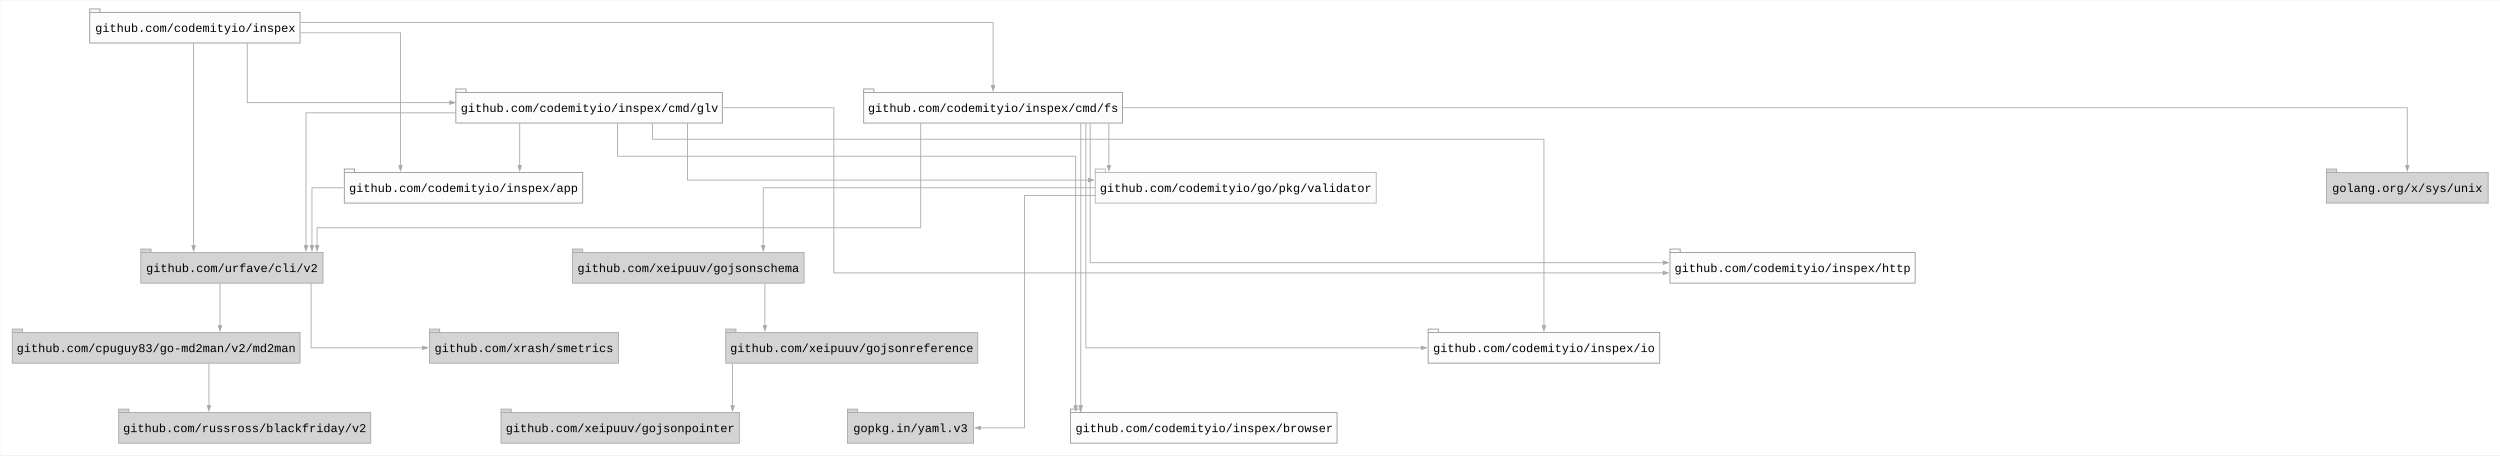
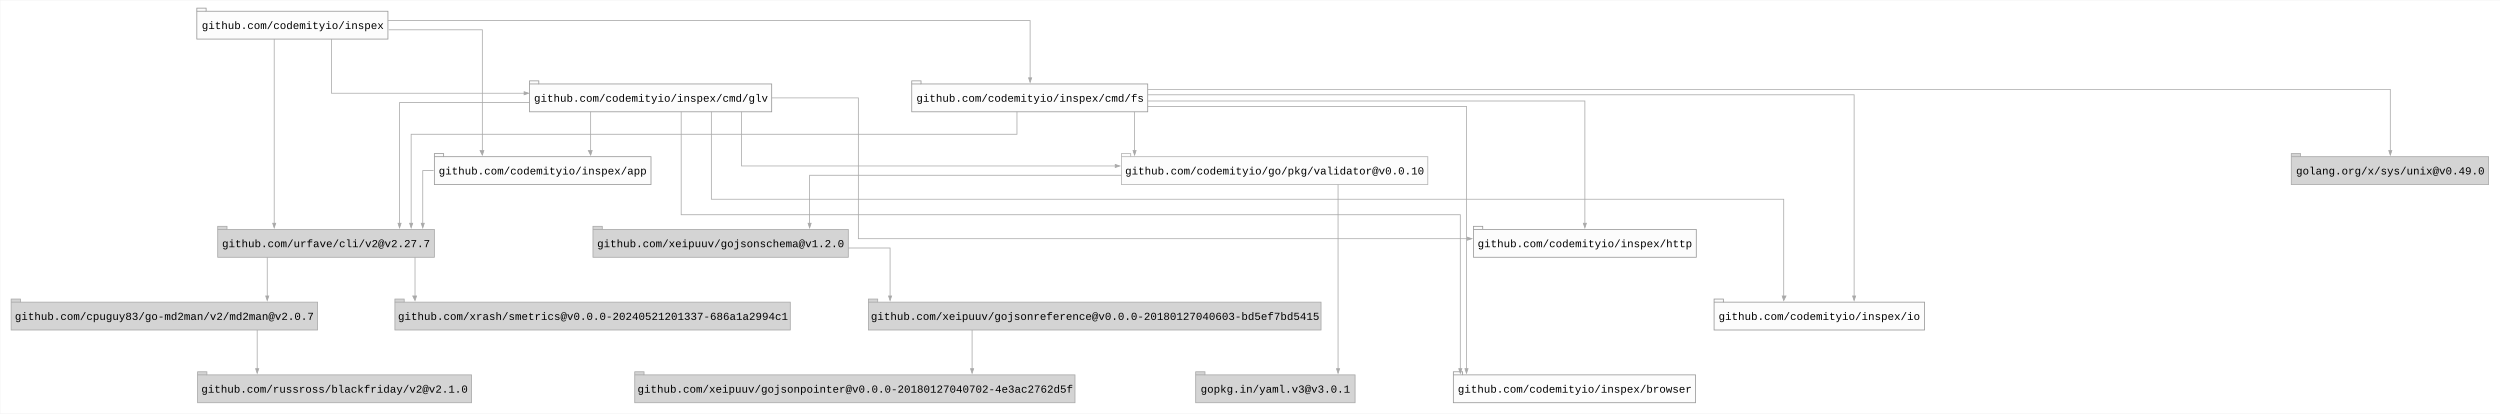
- <svg xmlns="http://www.w3.org/2000/svg" width="2936pt" height="535pt" viewBox="0.00 0.00 2936.30 534.80">
+ <svg xmlns="http://www.w3.org/2000/svg" width="3231pt" height="535pt" viewBox="0.00 0.00 3231.18 534.80">
  <g id="graph0" class="graph" transform="scale(1 1) rotate(0) translate(14.4 520.4)">
-     <polygon fill="white" stroke="none" points="-14,14 -14,-520 2922,-520 2922,14 -14,14" />
+     <polygon fill="white" stroke="none" points="-14,14 -14,-520 3217,-520 3217,14 -14,14" />
    <g id="node1" class="node">
-       <polygon fill="#fcfcfc" stroke="#b0b0b0" points="1602,-318 1284,-318 1284,-322 1272,-322 1272,-282 1602,-282 1602,-318" />
-       <polyline fill="none" stroke="#b0b0b0" points="1272,-318 1284,-318" />
-       <text text-anchor="middle" x="1437" y="-295" font-family="Courier New" font-size="14.00">github.com/codemityio/go/pkg/validator</text>
+       <polygon fill="#fcfcfc" stroke="#b0b0b0" points="1831,-318 1447,-318 1447,-322 1435,-322 1435,-282 1831,-282 1831,-318" />
+       <polyline fill="none" stroke="#b0b0b0" points="1435,-318 1447,-318" />
+       <text text-anchor="middle" x="1633" y="-295" font-family="Courier New" font-size="14.00">github.com/codemityio/go/pkg/validator@v0.0.10</text>
    </g>
    <g id="node2" class="node">
-       <polygon fill="#d4d4d4" stroke="#a6a6a6" points="930,-224 670,-224 670,-228 658,-228 658,-188 930,-188 930,-224" />
-       <polyline fill="none" stroke="#a6a6a6" points="658,-224 670,-224" />
-       <text text-anchor="middle" x="794" y="-201" font-family="Courier New" font-size="14.00">github.com/xeipuuv/gojsonschema</text>
+       <polygon fill="#d4d4d4" stroke="#a6a6a6" points="1082,-224 764,-224 764,-228 752,-228 752,-188 1082,-188 1082,-224" />
+       <polyline fill="none" stroke="#a6a6a6" points="752,-224 764,-224" />
+       <text text-anchor="middle" x="917" y="-201" font-family="Courier New" font-size="14.00">github.com/xeipuuv/gojsonschema@v1.2.0</text>
    </g>
    <g id="edge1" class="edge">
-       <path fill="none" stroke="#a8a8a8" d="M1272,-300C1108,-300 882,-300 882,-300 882,-300 882,-232 882,-232" />
-       <polygon fill="#a8a8a8" stroke="#a8a8a8" points="884,-232 882,-226 880,-232 884,-232" />
+       <path fill="none" stroke="#a8a8a8" d="M1435,-294C1260,-294 1032,-294 1032,-294 1032,-294 1032,-232 1032,-232" />
+       <polygon fill="#a8a8a8" stroke="#a8a8a8" points="1034,-232 1032,-226 1030,-232 1034,-232" />
    </g>
    <g id="node3" class="node">
-       <polygon fill="#d4d4d4" stroke="#a6a6a6" points="1129,-36 993,-36 993,-40 981,-40 981,0 1129,0 1129,-36" />
-       <polyline fill="none" stroke="#a6a6a6" points="981,-36 993,-36" />
-       <text text-anchor="middle" x="1055" y="-13" font-family="Courier New" font-size="14.00">gopkg.in/yaml.v3</text>
+       <polygon fill="#d4d4d4" stroke="#a6a6a6" points="1737,-36 1543,-36 1543,-40 1531,-40 1531,0 1737,0 1737,-36" />
+       <polyline fill="none" stroke="#a6a6a6" points="1531,-36 1543,-36" />
+       <text text-anchor="middle" x="1634" y="-13" font-family="Courier New" font-size="14.00">gopkg.in/yaml.v3@v3.0.1</text>
    </g>
    <g id="edge2" class="edge">
-       <path fill="none" stroke="#a8a8a8" d="M1272,-291C1226,-291 1189,-291 1189,-291 1189,-291 1189,-18 1189,-18 1189,-18 1137,-18 1137,-18" />
-       <polygon fill="#a8a8a8" stroke="#a8a8a8" points="1137,-16 1131,-18 1137,-20 1137,-16" />
+       <path fill="none" stroke="#a8a8a8" d="M1715,-282C1715,-282 1715,-44 1715,-44" />
+       <polygon fill="#a8a8a8" stroke="#a8a8a8" points="1717,-44 1715,-38 1713,-44 1717,-44" />
    </g>
    <g id="node17" class="node">
-       <polygon fill="#d4d4d4" stroke="#a6a6a6" points="1134,-130 850,-130 850,-134 838,-134 838,-94 1134,-94 1134,-130" />
-       <polyline fill="none" stroke="#a6a6a6" points="838,-130 850,-130" />
-       <text text-anchor="middle" x="986" y="-107" font-family="Courier New" font-size="14.00">github.com/xeipuuv/gojsonreference</text>
+       <polygon fill="#d4d4d4" stroke="#a6a6a6" points="1693,-130 1120,-130 1120,-134 1108,-134 1108,-94 1693,-94 1693,-130" />
+       <polyline fill="none" stroke="#a6a6a6" points="1108,-130 1120,-130" />
+       <text text-anchor="middle" x="1401" y="-107" font-family="Courier New" font-size="14.00">github.com/xeipuuv/gojsonreference@v0.0.0-20180127040603-bd5ef7bd5415</text>
    </g>
    <g id="edge24" class="edge">
-       <path fill="none" stroke="#a8a8a8" d="M884,-188C884,-188 884,-138 884,-138" />
-       <polygon fill="#a8a8a8" stroke="#a8a8a8" points="886,-138 884,-132 882,-138 886,-138" />
+       <path fill="none" stroke="#a8a8a8" d="M1082,-200C1113,-200 1136,-200 1136,-200 1136,-200 1136,-138 1136,-138" />
+       <polygon fill="#a8a8a8" stroke="#a8a8a8" points="1138,-138 1136,-132 1134,-138 1138,-138" />
    </g>
    <g id="node4" class="node">
-       <polygon fill="#fcfcfc" stroke="#949494" points="338,-506 103,-506 103,-510 91,-510 91,-470 338,-470 338,-506" />
-       <polyline fill="none" stroke="#949494" points="91,-506 103,-506" />
-       <text text-anchor="middle" x="215" y="-483" font-family="Courier New" font-size="14.00">github.com/codemityio/inspex</text>
+       <polygon fill="#fcfcfc" stroke="#949494" points="487,-506 252,-506 252,-510 240,-510 240,-470 487,-470 487,-506" />
+       <polyline fill="none" stroke="#949494" points="240,-506 252,-506" />
+       <text text-anchor="middle" x="364" y="-483" font-family="Courier New" font-size="14.00">github.com/codemityio/inspex</text>
    </g>
    <g id="node5" class="node">
-       <polygon fill="#fcfcfc" stroke="#949494" points="1304,-412 1012,-412 1012,-416 1000,-416 1000,-376 1304,-376 1304,-412" />
-       <polyline fill="none" stroke="#949494" points="1000,-412 1012,-412" />
-       <text text-anchor="middle" x="1152" y="-389" font-family="Courier New" font-size="14.00">github.com/codemityio/inspex/cmd/fs</text>
+       <polygon fill="#fcfcfc" stroke="#949494" points="1469,-412 1176,-412 1176,-416 1164,-416 1164,-376 1469,-376 1469,-412" />
+       <polyline fill="none" stroke="#949494" points="1164,-412 1176,-412" />
+       <text text-anchor="middle" x="1317" y="-389" font-family="Courier New" font-size="14.00">github.com/codemityio/inspex/cmd/fs</text>
    </g>
    <g id="edge3" class="edge">
-       <path fill="none" stroke="#a8a8a8" d="M339,-494C593,-494 1152,-494 1152,-494 1152,-494 1152,-420 1152,-420" />
-       <polygon fill="#a8a8a8" stroke="#a8a8a8" points="1154,-420 1152,-414 1150,-420 1154,-420" />
+       <path fill="none" stroke="#a8a8a8" d="M487,-494C745,-494 1317,-494 1317,-494 1317,-494 1317,-420 1317,-420" />
+       <polygon fill="#a8a8a8" stroke="#a8a8a8" points="1319,-420 1317,-414 1315,-420 1319,-420" />
    </g>
    <g id="node6" class="node">
-       <polygon fill="#fcfcfc" stroke="#949494" points="834,-412 533,-412 533,-416 521,-416 521,-376 834,-376 834,-412" />
-       <polyline fill="none" stroke="#949494" points="521,-412 533,-412" />
-       <text text-anchor="middle" x="678" y="-389" font-family="Courier New" font-size="14.00">github.com/codemityio/inspex/cmd/glv</text>
+       <polygon fill="#fcfcfc" stroke="#949494" points="983,-412 682,-412 682,-416 670,-416 670,-376 983,-376 983,-412" />
+       <polyline fill="none" stroke="#949494" points="670,-412 682,-412" />
+       <text text-anchor="middle" x="827" y="-389" font-family="Courier New" font-size="14.00">github.com/codemityio/inspex/cmd/glv</text>
    </g>
    <g id="edge4" class="edge">
-       <path fill="none" stroke="#a8a8a8" d="M276,-470C276,-444 276,-400 276,-400 276,-400 514,-400 514,-400" />
-       <polygon fill="#a8a8a8" stroke="#a8a8a8" points="514,-402 520,-400 514,-398 514,-402" />
+       <path fill="none" stroke="#a8a8a8" d="M414,-470C414,-444 414,-400 414,-400 414,-400 663,-400 663,-400" />
+       <polygon fill="#a8a8a8" stroke="#a8a8a8" points="663,-402 669,-400 663,-398 663,-402" />
    </g>
    <g id="node7" class="node">
-       <polygon fill="#fcfcfc" stroke="#949494" points="670,-318 402,-318 402,-322 390,-322 390,-282 670,-282 670,-318" />
-       <polyline fill="none" stroke="#949494" points="390,-318 402,-318" />
-       <text text-anchor="middle" x="530" y="-295" font-family="Courier New" font-size="14.00">github.com/codemityio/inspex/app</text>
+       <polygon fill="#fcfcfc" stroke="#949494" points="827,-318 559,-318 559,-322 547,-322 547,-282 827,-282 827,-318" />
+       <polyline fill="none" stroke="#949494" points="547,-318 559,-318" />
+       <text text-anchor="middle" x="687" y="-295" font-family="Courier New" font-size="14.00">github.com/codemityio/inspex/app</text>
    </g>
    <g id="edge5" class="edge">
-       <path fill="none" stroke="#a8a8a8" d="M339,-482C398,-482 456,-482 456,-482 456,-482 456,-326 456,-326" />
-       <polygon fill="#a8a8a8" stroke="#a8a8a8" points="458,-326 456,-320 454,-326 458,-326" />
+       <path fill="none" stroke="#a8a8a8" d="M488,-482C548,-482 609,-482 609,-482 609,-482 609,-326 609,-326" />
+       <polygon fill="#a8a8a8" stroke="#a8a8a8" points="611,-326 609,-320 606,-326 611,-326" />
    </g>
    <g id="node8" class="node">
-       <polygon fill="#d4d4d4" stroke="#a6a6a6" points="365,-224 163,-224 163,-228 151,-228 151,-188 365,-188 365,-224" />
-       <polyline fill="none" stroke="#a6a6a6" points="151,-224 163,-224" />
-       <text text-anchor="middle" x="258" y="-201" font-family="Courier New" font-size="14.00">github.com/urfave/cli/v2</text>
+       <polygon fill="#d4d4d4" stroke="#a6a6a6" points="547,-224 279,-224 279,-228 267,-228 267,-188 547,-188 547,-224" />
+       <polyline fill="none" stroke="#a6a6a6" points="267,-224 279,-224" />
+       <text text-anchor="middle" x="407" y="-201" font-family="Courier New" font-size="14.00">github.com/urfave/cli/v2@v2.27.7</text>
    </g>
    <g id="edge6" class="edge">
-       <path fill="none" stroke="#a8a8a8" d="M213,-470C213,-470 213,-232 213,-232" />
-       <polygon fill="#a8a8a8" stroke="#a8a8a8" points="215,-232 213,-226 211,-232 215,-232" />
+       <path fill="none" stroke="#a8a8a8" d="M340,-470C340,-470 340,-232 340,-232" />
+       <polygon fill="#a8a8a8" stroke="#a8a8a8" points="342,-232 340,-226 338,-232 342,-232" />
    </g>
    <g id="edge7" class="edge">
-       <path fill="none" stroke="#a8a8a8" d="M1288,-376C1288,-376 1288,-326 1288,-326" />
-       <polygon fill="#a8a8a8" stroke="#a8a8a8" points="1290,-326 1288,-320 1286,-326 1290,-326" />
+       <path fill="none" stroke="#a8a8a8" d="M1452,-376C1452,-376 1452,-326 1452,-326" />
+       <polygon fill="#a8a8a8" stroke="#a8a8a8" points="1454,-326 1452,-320 1450,-326 1454,-326" />
    </g>
    <g id="edge11" class="edge">
-       <path fill="none" stroke="#a8a8a8" d="M1067,-376C1067,-337 1067,-253 1067,-253 1067,-253 358,-253 358,-253 358,-253 358,-232 358,-232" />
-       <polygon fill="#a8a8a8" stroke="#a8a8a8" points="360,-232 358,-226 356,-232 360,-232" />
+       <path fill="none" stroke="#a8a8a8" d="M1300,-376C1300,-363 1300,-347 1300,-347 1300,-347 517,-347 517,-347 517,-347 517,-232 517,-232" />
+       <polygon fill="#a8a8a8" stroke="#a8a8a8" points="519,-232 517,-226 515,-232 519,-232" />
    </g>
    <g id="node9" class="node">
-       <polygon fill="#fcfcfc" stroke="#949494" points="1556,-36 1255,-36 1255,-40 1243,-40 1243,0 1556,0 1556,-36" />
-       <polyline fill="none" stroke="#949494" points="1243,-36 1255,-36" />
-       <text text-anchor="middle" x="1400" y="-13" font-family="Courier New" font-size="14.00">github.com/codemityio/inspex/browser</text>
+       <polygon fill="#fcfcfc" stroke="#949494" points="2177,-36 1876,-36 1876,-40 1864,-40 1864,0 2177,0 2177,-36" />
+       <polyline fill="none" stroke="#949494" points="1864,-36 1876,-36" />
+       <text text-anchor="middle" x="2021" y="-13" font-family="Courier New" font-size="14.00">github.com/codemityio/inspex/browser</text>
    </g>
    <g id="edge8" class="edge">
-       <path fill="none" stroke="#a8a8a8" d="M1255,-376C1255,-376 1255,-44 1255,-44" />
-       <polygon fill="#a8a8a8" stroke="#a8a8a8" points="1257,-44 1255,-38 1253,-44 1257,-44" />
+       <path fill="none" stroke="#a8a8a8" d="M1469,-383C1637,-383 1881,-383 1881,-383 1881,-383 1881,-44 1881,-44" />
+       <polygon fill="#a8a8a8" stroke="#a8a8a8" points="1883,-44 1881,-38 1879,-44 1883,-44" />
    </g>
    <g id="node10" class="node">
-       <polygon fill="#fcfcfc" stroke="#949494" points="2235,-224 1959,-224 1959,-228 1947,-228 1947,-188 2235,-188 2235,-224" />
-       <polyline fill="none" stroke="#949494" points="1947,-224 1959,-224" />
-       <text text-anchor="middle" x="2091" y="-201" font-family="Courier New" font-size="14.00">github.com/codemityio/inspex/http</text>
+       <polygon fill="#fcfcfc" stroke="#949494" points="2178,-224 1902,-224 1902,-228 1890,-228 1890,-188 2178,-188 2178,-224" />
+       <polyline fill="none" stroke="#949494" points="1890,-224 1902,-224" />
+       <text text-anchor="middle" x="2034" y="-201" font-family="Courier New" font-size="14.00">github.com/codemityio/inspex/http</text>
    </g>
    <g id="edge9" class="edge">
-       <path fill="none" stroke="#a8a8a8" d="M1266,-376C1266,-329 1266,-212 1266,-212 1266,-212 1939,-212 1939,-212" />
-       <polygon fill="#a8a8a8" stroke="#a8a8a8" points="1939,-214 1945,-212 1939,-210 1939,-214" />
+       <path fill="none" stroke="#a8a8a8" d="M1469,-390C1680,-390 2034,-390 2034,-390 2034,-390 2034,-232 2034,-232" />
+       <polygon fill="#a8a8a8" stroke="#a8a8a8" points="2036,-232 2034,-226 2032,-232 2036,-232" />
    </g>
    <g id="node11" class="node">
-       <polygon fill="#fcfcfc" stroke="#949494" points="1935,-130 1675,-130 1675,-134 1663,-134 1663,-94 1935,-94 1935,-130" />
-       <polyline fill="none" stroke="#949494" points="1663,-130 1675,-130" />
-       <text text-anchor="middle" x="1799" y="-107" font-family="Courier New" font-size="14.00">github.com/codemityio/inspex/io</text>
+       <polygon fill="#fcfcfc" stroke="#949494" points="2473,-130 2213,-130 2213,-134 2201,-134 2201,-94 2473,-94 2473,-130" />
+       <polyline fill="none" stroke="#949494" points="2201,-130 2213,-130" />
+       <text text-anchor="middle" x="2337" y="-107" font-family="Courier New" font-size="14.00">github.com/codemityio/inspex/io</text>
    </g>
    <g id="edge10" class="edge">
-       <path fill="none" stroke="#a8a8a8" d="M1261,-376C1261,-314 1261,-112 1261,-112 1261,-112 1655,-112 1655,-112" />
-       <polygon fill="#a8a8a8" stroke="#a8a8a8" points="1655,-114 1661,-112 1655,-110 1655,-114" />
+       <path fill="none" stroke="#a8a8a8" d="M1469,-398C1764,-398 2382,-398 2382,-398 2382,-398 2382,-138 2382,-138" />
+       <polygon fill="#a8a8a8" stroke="#a8a8a8" points="2384,-138 2382,-132 2380,-138 2384,-138" />
    </g>
    <g id="node12" class="node">
-       <polygon fill="#d4d4d4" stroke="#a6a6a6" points="2908,-318 2730,-318 2730,-322 2718,-322 2718,-282 2908,-282 2908,-318" />
-       <polyline fill="none" stroke="#a6a6a6" points="2718,-318 2730,-318" />
-       <text text-anchor="middle" x="2813" y="-295" font-family="Courier New" font-size="14.00">golang.org/x/sys/unix</text>
+       <polygon fill="#d4d4d4" stroke="#a6a6a6" points="3202,-318 2959,-318 2959,-322 2947,-322 2947,-282 3202,-282 3202,-318" />
+       <polyline fill="none" stroke="#a6a6a6" points="2947,-318 2959,-318" />
+       <text text-anchor="middle" x="3075" y="-295" font-family="Courier New" font-size="14.00">golang.org/x/sys/unix@v0.49.0</text>
    </g>
    <g id="edge12" class="edge">
-       <path fill="none" stroke="#a8a8a8" d="M1304,-394C1715,-394 2813,-394 2813,-394 2813,-394 2813,-326 2813,-326" />
-       <polygon fill="#a8a8a8" stroke="#a8a8a8" points="2815,-326 2813,-320 2811,-326 2815,-326" />
+       <path fill="none" stroke="#a8a8a8" d="M1469,-405C1897,-405 3075,-405 3075,-405 3075,-405 3075,-326 3075,-326" />
+       <polygon fill="#a8a8a8" stroke="#a8a8a8" points="3077,-326 3075,-320 3073,-326 3077,-326" />
    </g>
    <g id="edge13" class="edge">
-       <path fill="none" stroke="#a8a8a8" d="M793,-376C793,-351 793,-309 793,-309 793,-309 1264,-309 1264,-309" />
-       <polygon fill="#a8a8a8" stroke="#a8a8a8" points="1264,-311 1270,-309 1264,-307 1264,-311" />
+       <path fill="none" stroke="#a8a8a8" d="M944,-376C944,-350 944,-306 944,-306 944,-306 1427,-306 1427,-306" />
+       <polygon fill="#a8a8a8" stroke="#a8a8a8" points="1427,-308 1433,-306 1427,-304 1427,-308" />
    </g>
    <g id="edge14" class="edge">
-       <path fill="none" stroke="#a8a8a8" d="M596,-376C596,-376 596,-326 596,-326" />
-       <polygon fill="#a8a8a8" stroke="#a8a8a8" points="598,-326 596,-320 594,-326 598,-326" />
+       <path fill="none" stroke="#a8a8a8" d="M749,-376C749,-376 749,-326 749,-326" />
+       <polygon fill="#a8a8a8" stroke="#a8a8a8" points="751,-326 749,-320 746,-326 751,-326" />
    </g>
    <g id="edge18" class="edge">
-       <path fill="none" stroke="#a8a8a8" d="M521,-388C435,-388 345,-388 345,-388 345,-388 345,-232 345,-232" />
-       <polygon fill="#a8a8a8" stroke="#a8a8a8" points="347,-232 345,-226 343,-232 347,-232" />
+       <path fill="none" stroke="#a8a8a8" d="M670,-388C587,-388 502,-388 502,-388 502,-388 502,-232 502,-232" />
+       <polygon fill="#a8a8a8" stroke="#a8a8a8" points="504,-232 502,-226 500,-232 504,-232" />
    </g>
    <g id="edge15" class="edge">
-       <path fill="none" stroke="#a8a8a8" d="M711,-376C711,-359 711,-337 711,-337 711,-337 1249,-337 1249,-337 1249,-337 1249,-44 1249,-44" />
-       <polygon fill="#a8a8a8" stroke="#a8a8a8" points="1251,-44 1249,-38 1247,-44 1251,-44" />
+       <path fill="none" stroke="#a8a8a8" d="M866,-376C866,-336 866,-243 866,-243 866,-243 1873,-243 1873,-243 1873,-243 1873,-44 1873,-44" />
+       <polygon fill="#a8a8a8" stroke="#a8a8a8" points="1875,-44 1873,-38 1871,-44 1875,-44" />
    </g>
    <g id="edge16" class="edge">
-       <path fill="none" stroke="#a8a8a8" d="M835,-394C902,-394 965,-394 965,-394 965,-394 965,-200 965,-200 965,-200 1939,-200 1939,-200" />
-       <polygon fill="#a8a8a8" stroke="#a8a8a8" points="1939,-202 1945,-200 1939,-198 1939,-202" />
+       <path fill="none" stroke="#a8a8a8" d="M983,-394C1042,-394 1095,-394 1095,-394 1095,-394 1095,-212 1095,-212 1095,-212 1882,-212 1882,-212" />
+       <polygon fill="#a8a8a8" stroke="#a8a8a8" points="1882,-214 1888,-212 1882,-210 1882,-214" />
    </g>
    <g id="edge17" class="edge">
-       <path fill="none" stroke="#a8a8a8" d="M752,-376C752,-366 752,-357 752,-357 752,-357 1799,-357 1799,-357 1799,-357 1799,-138 1799,-138" />
-       <polygon fill="#a8a8a8" stroke="#a8a8a8" points="1801,-138 1799,-132 1797,-138 1801,-138" />
+       <path fill="none" stroke="#a8a8a8" d="M905,-376C905,-339 905,-263 905,-263 905,-263 2291,-263 2291,-263 2291,-263 2291,-138 2291,-138" />
+       <polygon fill="#a8a8a8" stroke="#a8a8a8" points="2294,-138 2291,-132 2289,-138 2294,-138" />
    </g>
    <g id="edge19" class="edge">
-       <path fill="none" stroke="#a8a8a8" d="M389,-300C367,-300 352,-300 352,-300 352,-300 352,-232 352,-232" />
-       <polygon fill="#a8a8a8" stroke="#a8a8a8" points="354,-232 352,-226 350,-232 354,-232" />
+       <path fill="none" stroke="#a8a8a8" d="M546,-300C537,-300 532,-300 532,-300 532,-300 532,-232 532,-232" />
+       <polygon fill="#a8a8a8" stroke="#a8a8a8" points="534,-232 532,-226 530,-232 534,-232" />
    </g>
    <g id="node13" class="node">
-       <polygon fill="#d4d4d4" stroke="#a6a6a6" points="338,-130 12,-130 12,-134 0,-134 0,-94 338,-94 338,-130" />
+       <polygon fill="#d4d4d4" stroke="#a6a6a6" points="396,-130 12,-130 12,-134 0,-134 0,-94 396,-94 396,-130" />
      <polyline fill="none" stroke="#a6a6a6" points="0,-130 12,-130" />
-       <text text-anchor="middle" x="169" y="-107" font-family="Courier New" font-size="14.00">github.com/cpuguy83/go-md2man/v2/md2man</text>
+       <text text-anchor="middle" x="198" y="-107" font-family="Courier New" font-size="14.00">github.com/cpuguy83/go-md2man/v2/md2man@v2.0.7</text>
    </g>
    <g id="edge21" class="edge">
-       <path fill="none" stroke="#a8a8a8" d="M244,-188C244,-188 244,-138 244,-138" />
-       <polygon fill="#a8a8a8" stroke="#a8a8a8" points="246,-138 244,-132 242,-138 246,-138" />
+       <path fill="none" stroke="#a8a8a8" d="M331,-188C331,-188 331,-138 331,-138" />
+       <polygon fill="#a8a8a8" stroke="#a8a8a8" points="333,-138 331,-132 329,-138 333,-138" />
    </g>
    <g id="node15" class="node">
-       <polygon fill="#d4d4d4" stroke="#a6a6a6" points="712,-130 502,-130 502,-134 490,-134 490,-94 712,-94 712,-130" />
-       <polyline fill="none" stroke="#a6a6a6" points="490,-130 502,-130" />
-       <text text-anchor="middle" x="601" y="-107" font-family="Courier New" font-size="14.00">github.com/xrash/smetrics</text>
+       <polygon fill="#d4d4d4" stroke="#a6a6a6" points="1007,-130 508,-130 508,-134 496,-134 496,-94 1007,-94 1007,-130" />
+       <polyline fill="none" stroke="#a6a6a6" points="496,-130 508,-130" />
+       <text text-anchor="middle" x="752" y="-107" font-family="Courier New" font-size="14.00">github.com/xrash/smetrics@v0.0.0-20240521201337-686a1a2994c1</text>
    </g>
    <g id="edge22" class="edge">
-       <path fill="none" stroke="#a8a8a8" d="M351,-188C351,-161 351,-112 351,-112 351,-112 482,-112 482,-112" />
-       <polygon fill="#a8a8a8" stroke="#a8a8a8" points="482,-114 488,-112 482,-110 482,-114" />
+       <path fill="none" stroke="#a8a8a8" d="M522,-188C522,-188 522,-138 522,-138" />
+       <polygon fill="#a8a8a8" stroke="#a8a8a8" points="524,-138 522,-132 519,-138 524,-138" />
    </g>
    <g id="node14" class="node">
-       <polygon fill="#d4d4d4" stroke="#a6a6a6" points="421,-36 137,-36 137,-40 125,-40 125,0 421,0 421,-36" />
-       <polyline fill="none" stroke="#a6a6a6" points="125,-36 137,-36" />
-       <text text-anchor="middle" x="273" y="-13" font-family="Courier New" font-size="14.00">github.com/russross/blackfriday/v2</text>
+       <polygon fill="#d4d4d4" stroke="#a6a6a6" points="595,-36 253,-36 253,-40 241,-40 241,0 595,0 595,-36" />
+       <polyline fill="none" stroke="#a6a6a6" points="241,-36 253,-36" />
+       <text text-anchor="middle" x="418" y="-13" font-family="Courier New" font-size="14.00">github.com/russross/blackfriday/v2@v2.1.0</text>
    </g>
    <g id="edge20" class="edge">
-       <path fill="none" stroke="#a8a8a8" d="M231,-94C231,-94 231,-44 231,-44" />
-       <polygon fill="#a8a8a8" stroke="#a8a8a8" points="233,-44 231,-38 229,-44 233,-44" />
+       <path fill="none" stroke="#a8a8a8" d="M318,-94C318,-94 318,-44 318,-44" />
+       <polygon fill="#a8a8a8" stroke="#a8a8a8" points="320,-44 318,-38 316,-44 320,-44" />
    </g>
    <g id="node16" class="node">
-       <polygon fill="#d4d4d4" stroke="#a6a6a6" points="854,-36 586,-36 586,-40 574,-40 574,0 854,0 854,-36" />
-       <polyline fill="none" stroke="#a6a6a6" points="574,-36 586,-36" />
-       <text text-anchor="middle" x="714" y="-13" font-family="Courier New" font-size="14.00">github.com/xeipuuv/gojsonpointer</text>
+       <polygon fill="#d4d4d4" stroke="#a6a6a6" points="1375,-36 818,-36 818,-40 806,-40 806,0 1375,0 1375,-36" />
+       <polyline fill="none" stroke="#a6a6a6" points="806,-36 818,-36" />
+       <text text-anchor="middle" x="1091" y="-13" font-family="Courier New" font-size="14.00">github.com/xeipuuv/gojsonpointer@v0.0.0-20180127040702-4e3ac2762d5f</text>
    </g>
    <g id="edge23" class="edge">
-       <path fill="none" stroke="#a8a8a8" d="M846,-94C846,-94 846,-44 846,-44" />
-       <polygon fill="#a8a8a8" stroke="#a8a8a8" points="848,-44 846,-38 844,-44 848,-44" />
+       <path fill="none" stroke="#a8a8a8" d="M1242,-94C1242,-94 1242,-44 1242,-44" />
+       <polygon fill="#a8a8a8" stroke="#a8a8a8" points="1244,-44 1242,-38 1240,-44 1244,-44" />
    </g>
  </g>
</svg>
